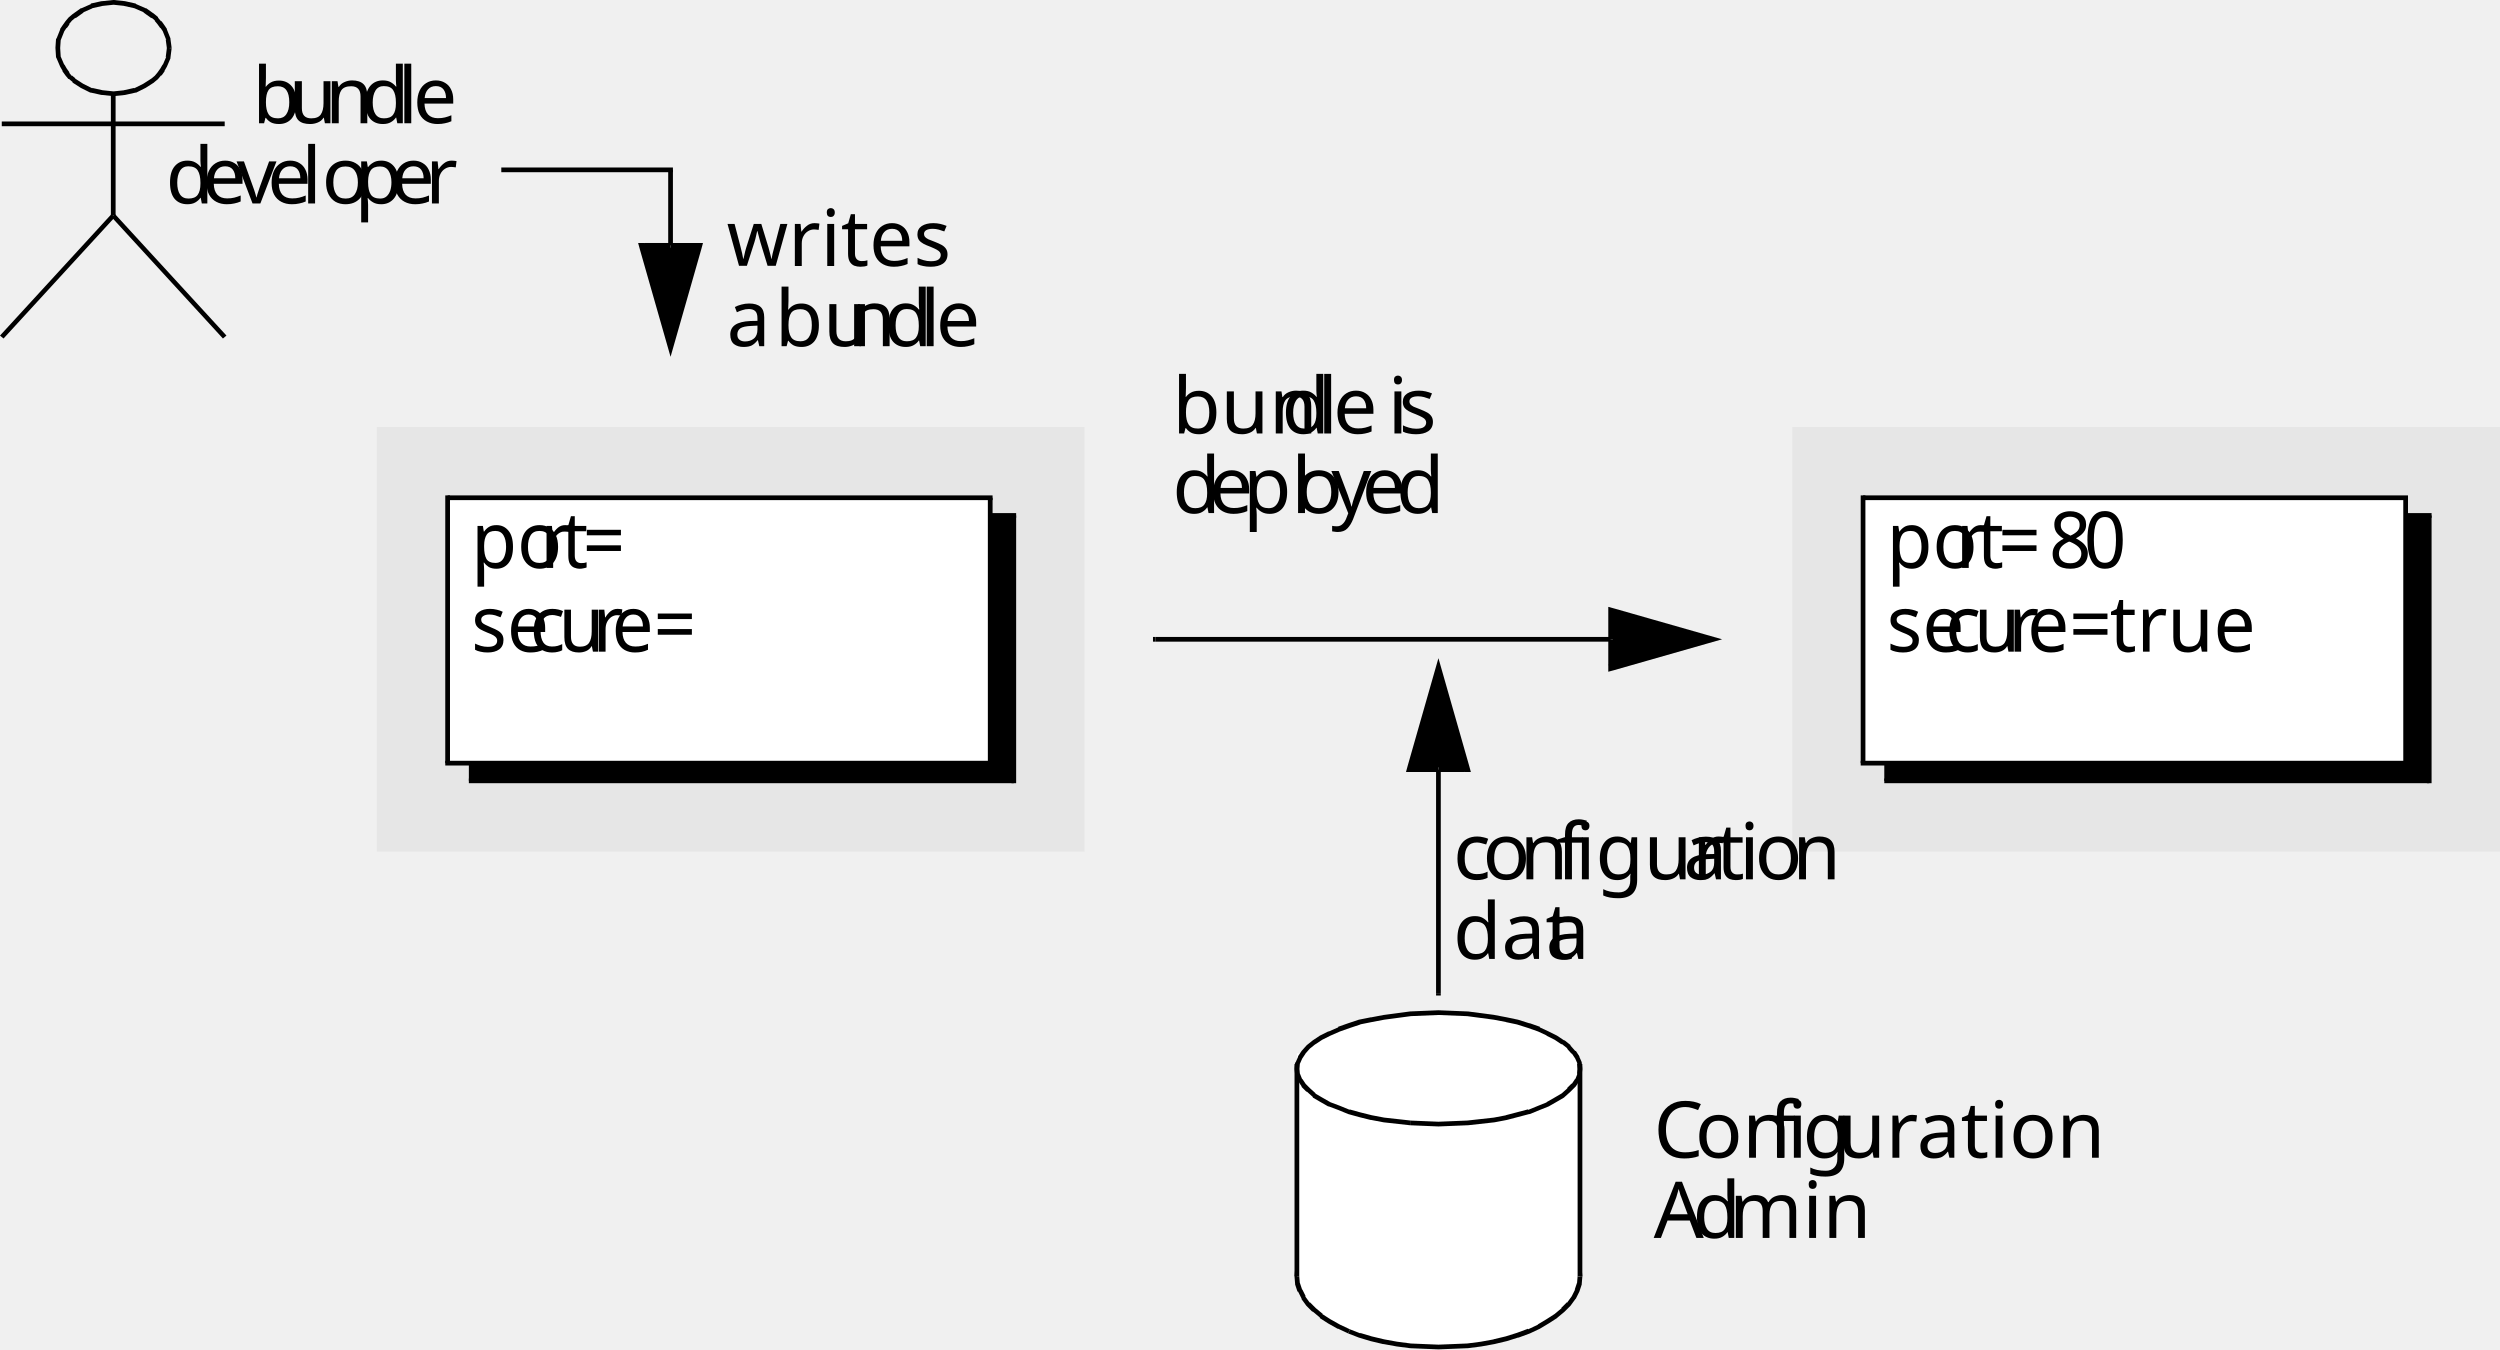
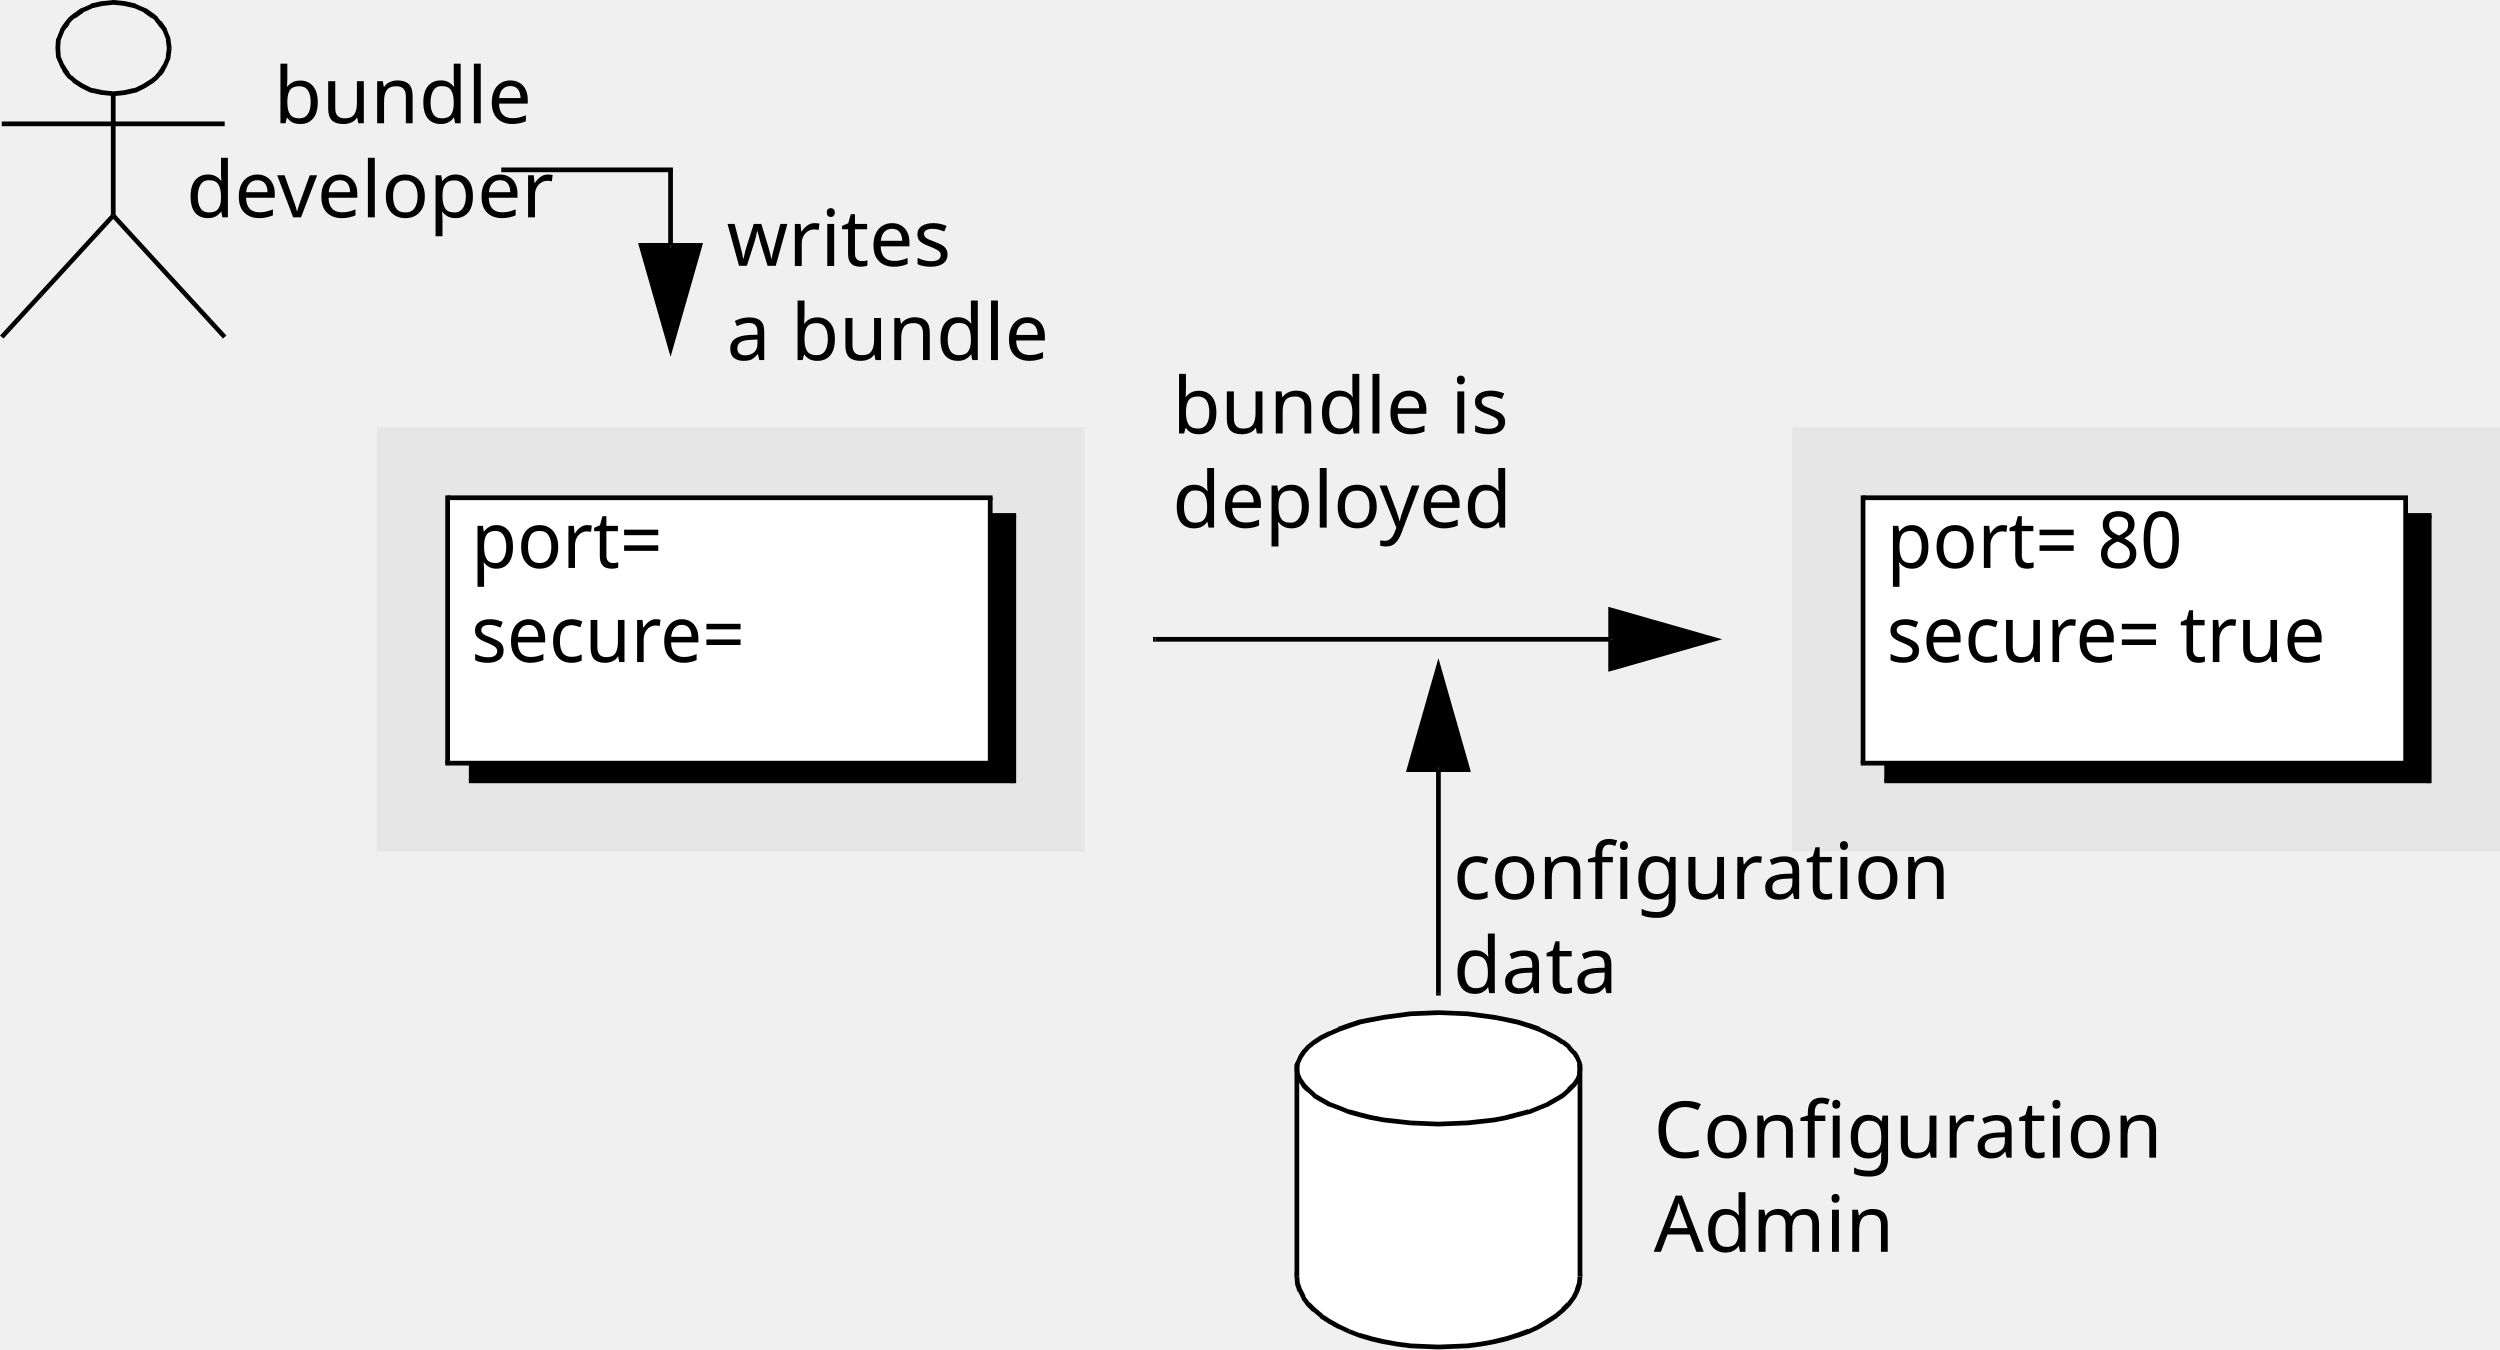
- <svg xmlns="http://www.w3.org/2000/svg" version="1.1" id="Layer_1" x="0px" y="0px" width="254.34px" height="137.28px" viewBox="0 0 254.34 137.28" style="enable-background:new 0 0 254.34 137.28;" xml:space="preserve">
-   <polyline style="fill-rule:evenodd;clip-rule:evenodd;fill:#FFFFFF;" points="160.74,129.84 160.68,129.12 160.44,128.4   160.08,127.68 159.6,127.021 159,126.42 158.28,125.82 157.44,125.28 156.54,124.74 155.52,124.32 154.379,123.9 153.24,123.54   151.98,123.24 150.66,122.94 149.28,122.82 147.84,122.7 146.34,122.64 144.9,122.7 143.459,122.82 142.08,122.94 140.76,123.24   139.5,123.54 138.3,123.9 137.22,124.32 136.2,124.74 135.24,125.28 134.4,125.82 133.68,126.42 133.08,127.021 132.6,127.68   132.24,128.4 132,129.12 131.94,129.84 132,130.561 132.24,131.28 132.6,132 133.08,132.66 133.68,133.26 134.4,133.86   135.24,134.4 136.2,134.94 137.22,135.42 138.3,135.84 139.5,136.2 140.76,136.5 142.08,136.74 143.459,136.92 146.34,137.04   147.84,136.98 149.28,136.92 150.66,136.74 151.98,136.5 153.24,136.2 154.379,135.84 155.52,135.42 156.54,134.94 157.44,134.4   158.28,133.86 159,133.26 159.6,132.66 160.08,132 160.44,131.28 160.68,130.561 160.74,129.84 " />
-   <polyline points="160.5,129.9 160.44,129.18 160.44,129.24 160.2,128.521 160.26,128.521 159.9,127.8 159.9,127.86 159.419,127.2   158.82,126.601 158.879,126.601 158.16,126 158.16,126.061 157.32,125.521 156.419,124.98 156.48,124.98 155.459,124.561   154.32,124.14 153.18,123.78 151.919,123.48 150.6,123.18 150.66,123.18 149.28,123.061 147.84,122.94 146.34,122.88 144.9,122.94   144.959,122.94 143.52,123.061 142.14,123.18 140.82,123.48 139.56,123.78 138.36,124.14 138.419,124.14 137.34,124.561   136.32,124.98 135.36,125.521 134.52,126.061 134.58,126 133.86,126.601 133.26,127.2 132.78,127.86 132.84,127.8 132.48,128.521   132.24,129.24 132.24,129.18 132.18,129.9 132.18,129.84 132.24,130.561 132.24,130.5 132.48,131.22 132.48,131.16 132.84,131.88   132.78,131.88 133.26,132.54 133.26,132.48 133.86,133.08 134.58,133.68 134.52,133.68 135.36,134.22 136.32,134.76 137.34,135.24   137.16,135.66 136.14,135.18 136.08,135.18 135.12,134.64 134.28,134.101 134.28,134.04 133.56,133.44 133.5,133.44 132.9,132.84   132.419,132.18 132.419,132.12 132.06,131.4 132,131.4 131.76,130.68 131.76,130.62 131.7,129.9 131.7,129.84 131.76,129.12   131.76,129.061 132,128.34 132.06,128.28 132.419,127.561 132.9,126.9 132.9,126.84 133.5,126.24 133.56,126.24 134.28,125.64   135.12,125.101 136.08,124.561 136.14,124.561 137.16,124.14 138.24,123.72 138.24,123.66 139.44,123.3 140.7,123 142.02,122.7   142.08,122.7 143.459,122.58 144.9,122.46 146.34,122.4 147.84,122.46 147.9,122.46 149.34,122.58 150.72,122.7 152.04,123   153.3,123.3 154.44,123.66 154.5,123.66 155.64,124.08 155.64,124.14 156.66,124.561 157.56,125.101 158.4,125.64 158.459,125.64   159.18,126.24 159.78,126.84 159.78,126.9 160.26,127.561 160.32,127.561 160.68,128.28 160.68,128.34 160.919,129.061   160.919,129.12 160.98,129.84 " />
-   <polyline points="137.34,135.24 138.419,135.66 138.36,135.601 139.56,135.96 140.82,136.26 142.14,136.5 143.52,136.68   143.459,136.68 146.34,136.8 147.84,136.74 149.28,136.68 150.66,136.5 151.98,136.26 151.919,136.26 153.18,135.96 154.32,135.601   155.459,135.18 155.459,135.24 156.48,134.76 156.419,134.76 157.32,134.22 158.16,133.68 158.879,133.08 158.82,133.08   159.419,132.48 159.419,132.54 159.9,131.88 160.26,131.16 160.2,131.22 160.44,130.5 160.44,130.561 160.5,129.84 160.5,129.9   160.98,129.84 160.98,129.9 160.919,130.62 160.919,130.68 160.68,131.4 160.32,132.12 160.26,132.18 159.78,132.84 159.18,133.44   158.459,134.04 158.4,134.101 157.56,134.64 156.66,135.18 155.64,135.66 154.5,136.08 154.44,136.08 153.3,136.44 152.04,136.74   150.72,136.98 149.34,137.16 149.28,137.16 147.84,137.22 146.34,137.28 143.459,137.16 142.08,136.98 140.76,136.74 140.7,136.74   139.44,136.44 138.24,136.08 137.16,135.66 " />
-   <rect x="131.94" y="107.16" style="fill:#FFFFFF;" width="28.8" height="22.68" />
+ <svg xmlns="http://www.w3.org/2000/svg" version="1.1" id="Layer_1" x="0px" y="0px" width="254.34px" height="137.281px" viewBox="0 0 254.34 137.281" enable-background="new 0 0 254.34 137.281" xml:space="preserve">
+   <polyline fill="#FFFFFF" points="160.74,129.839 160.68,129.121 160.439,128.4 160.08,127.68 159.6,127.021 159,126.419   158.279,125.82 157.439,125.281 156.54,124.74 155.52,124.32 154.379,123.9 153.24,123.541 151.98,123.24 150.66,122.94   149.279,122.82 147.84,122.701 146.34,122.64 144.9,122.701 143.459,122.82 142.08,122.94 140.76,123.24 139.5,123.541 138.3,123.9   137.221,124.32 136.2,124.74 135.24,125.281 134.4,125.82 133.68,126.419 133.08,127.021 132.6,127.68 132.24,128.4 132,129.121   131.939,129.839 132,130.561 132.24,131.281 132.6,132 133.08,132.66 133.68,133.259 134.4,133.86 135.24,134.4 136.2,134.94   137.221,135.419 138.3,135.839 139.5,136.201 140.76,136.5 142.08,136.74 143.459,136.919 146.34,137.041 147.84,136.98   149.279,136.919 150.66,136.74 151.98,136.5 153.24,136.201 154.379,135.839 155.52,135.419 156.54,134.94 157.439,134.4   158.279,133.86 159,133.259 159.6,132.66 160.08,132 160.439,131.281 160.68,130.561 160.74,129.839 " />
+   <polyline points="160.5,129.9 160.439,129.18 160.439,129.24 160.2,128.521 160.26,128.521 159.9,127.8 159.9,127.86   159.419,127.201 158.82,126.601 158.879,126.601 158.16,126 158.16,126.061 157.32,125.521 156.419,124.98 156.48,124.98   155.459,124.561 154.32,124.14 153.18,123.781 151.919,123.48 150.6,123.18 150.66,123.18 149.279,123.061 147.84,122.94   146.34,122.88 144.9,122.94 144.959,122.94 143.52,123.061 142.141,123.18 140.82,123.48 139.561,123.781 138.359,124.14   138.419,124.14 137.34,124.561 136.32,124.98 135.359,125.521 134.52,126.061 134.58,126 133.859,126.601 133.26,127.201   132.779,127.86 132.84,127.8 132.48,128.521 132.24,129.24 132.24,129.18 132.18,129.9 132.18,129.839 132.24,130.561 132.24,130.5   132.48,131.22 132.48,131.16 132.84,131.88 132.779,131.88 133.26,132.541 133.26,132.48 133.859,133.08 134.58,133.68   134.52,133.68 135.359,134.22 136.32,134.759 137.34,135.24 137.16,135.66 136.141,135.18 136.08,135.18 135.12,134.64   134.279,134.101 134.279,134.041 133.561,133.44 133.5,133.44 132.9,132.839 132.419,132.18 132.419,132.121 132.061,131.4   132,131.4 131.76,130.68 131.76,130.621 131.7,129.9 131.7,129.839 131.76,129.121 131.76,129.061 132,128.339 132.061,128.281   132.419,127.561 132.9,126.9 132.9,126.839 133.5,126.24 133.561,126.24 134.279,125.64 135.12,125.101 136.08,124.561   136.141,124.561 137.16,124.14 138.24,123.72 138.24,123.66 139.439,123.3 140.7,123 142.02,122.701 142.08,122.701 143.459,122.58   144.9,122.46 146.34,122.4 147.84,122.46 147.9,122.46 149.34,122.58 150.721,122.701 152.04,123 153.3,123.3 154.439,123.66   154.5,123.66 155.641,124.08 155.641,124.14 156.66,124.561 157.561,125.101 158.4,125.64 158.459,125.64 159.18,126.24   159.779,126.839 159.779,126.9 160.26,127.561 160.32,127.561 160.68,128.281 160.68,128.339 160.919,129.061 160.919,129.121   160.98,129.839 " />
+   <polyline points="137.34,135.24 138.419,135.66 138.359,135.601 139.561,135.96 140.82,136.259 142.141,136.5 143.52,136.68   143.459,136.68 146.34,136.8 147.84,136.74 149.279,136.68 150.66,136.5 151.98,136.259 151.919,136.259 153.18,135.96   154.32,135.601 155.459,135.18 155.459,135.24 156.48,134.759 156.419,134.759 157.32,134.22 158.16,133.68 158.879,133.08   158.82,133.08 159.419,132.48 159.419,132.541 159.9,131.88 160.26,131.16 160.2,131.22 160.439,130.5 160.439,130.561   160.5,129.839 160.5,129.9 160.98,129.839 160.98,129.9 160.919,130.621 160.919,130.68 160.68,131.4 160.32,132.121 160.26,132.18   159.779,132.839 159.18,133.44 158.459,134.041 158.4,134.101 157.561,134.64 156.66,135.18 155.641,135.66 154.5,136.08   154.439,136.08 153.3,136.44 152.04,136.74 150.721,136.98 149.34,137.16 149.279,137.16 147.84,137.22 146.34,137.281   143.459,137.16 142.08,136.98 140.76,136.74 140.7,136.74 139.439,136.44 138.24,136.08 137.16,135.66 " />
+   <rect x="131.939" y="107.16" fill="#FFFFFF" width="28.801" height="22.68" />
  <polyline points="16.98,4.92 16.86,4.02 16.92,4.08 16.56,3.18 16.32,2.82 16.32,2.88 16.02,2.46 15.72,2.1 15.78,2.1 15.42,1.8   15.42,1.86 14.58,1.26 14.64,1.26 13.68,0.84 12.6,0.6 12.66,0.6 11.52,0.48 11.58,0.48 10.44,0.6 9.36,0.84 9.42,0.84 8.46,1.26   8.52,1.26 7.68,1.86 7.68,1.8 7.32,2.1 7.02,2.46 7.08,2.46 6.78,2.88 6.78,2.82 6.54,3.18 6.18,4.08 6.18,4.02 6.12,4.92   6.12,4.86 6.18,5.82 6.18,5.76 6.54,6.6 6.54,6.54 6.78,6.96 7.08,7.38 7.02,7.38 7.32,7.74 7.32,7.68 7.68,7.98 7.62,7.98   8.46,8.52 9.42,9 9.36,8.94 10.44,9.18 11.58,9.3 11.52,9.3 12.66,9.18 12.6,9.18 13.68,8.94 13.62,9 14.58,8.52 15.42,7.98   15.78,7.68 15.72,7.74 16.02,7.38 16.32,6.96 16.56,6.54 16.56,6.6 16.92,5.76 16.86,5.82 16.98,4.86 17.46,4.92 17.34,5.88   17.34,5.94 16.98,6.78 16.74,7.2 16.74,7.26 16.44,7.68 16.38,7.68 16.08,8.04 15.72,8.34 15.66,8.4 14.82,8.94 13.86,9.42   13.8,9.42 12.72,9.66 11.58,9.78 11.52,9.78 10.38,9.66 10.32,9.66 9.24,9.42 9.18,9.42 8.22,8.94 7.38,8.4 7.38,8.34 7.02,8.04   6.96,8.04 6.66,7.68 6.36,7.26 6.36,7.2 6.12,6.78 5.76,5.94 5.7,5.82 5.64,4.86 5.7,3.96 5.76,3.9 6.12,3 6.12,2.94 6.36,2.58   6.66,2.16 6.96,1.8 7.02,1.74 7.38,1.44 8.22,0.84 8.28,0.84 9.24,0.42 9.24,0.36 10.32,0.12 10.38,0.12 11.52,0 11.58,0   12.72,0.12 13.8,0.36 13.86,0.42 14.82,0.84 14.88,0.84 15.72,1.44 16.08,1.74 16.08,1.8 16.38,2.16 16.44,2.16 16.74,2.58   16.98,2.94 16.98,3 17.34,3.9 17.34,3.96 17.46,4.86 " />
  <polyline points="16.98,4.86 16.98,4.92 17.46,4.86 17.46,4.92 " />
  <rect x="11.28" y="9.54" width="0.48" height="12.36" />
  <polyline points="11.7,22.08 11.34,21.78 0,34.14 0.36,34.44 " />
  <polyline points="11.7,21.78 11.34,22.08 22.68,34.44 23.04,34.14 " />
  <rect x="0.18" y="12.36" width="22.68" height="0.48" />
-   <rect x="38.34" y="43.44" style="fill:#E6E6E6;" width="72" height="43.2" />
+   <rect x="38.34" y="43.44" fill="#E6E6E6" width="72" height="43.2" />
  <rect x="47.94" y="52.44" width="55.2" height="27" />
  <rect x="47.94" y="52.2" width="55.439" height="0.48" />
  <rect x="102.9" y="52.44" width="0.479" height="27.24" />
-   <rect x="47.7" y="79.2" width="55.44" height="0.479" />
+   <rect x="47.7" y="79.201" width="55.44" height="0.479" />
  <rect x="47.7" y="52.2" width="0.48" height="27.24" />
-   <rect x="45.54" y="50.64" style="fill:#FFFFFF;" width="55.2" height="27" />
+   <rect x="45.54" y="50.64" fill="#FFFFFF" width="55.2" height="27" />
  <rect x="45.54" y="50.4" width="55.44" height="0.48" />
  <rect x="100.5" y="50.64" width="0.48" height="27.24" />
  <rect x="45.3" y="77.4" width="55.44" height="0.48" />
  <rect x="45.3" y="50.4" width="0.48" height="27.24" />
-   <text transform="matrix(1 0 0 1.0522 47.9399 57.7803)">
-     <tspan x="0" y="0" style="font-family:'ProductusOSGiBookc'; font-size:7.584;">po</tspan>
-     <tspan x="7.023" y="0" style="font-family:'ProductusOSGiBookc'; font-size:7.584;">r</tspan>
-     <tspan x="9.177" y="0" style="font-family:'ProductusOSGiBookc'; font-size:7.584;">t</tspan>
-     <tspan x="11.338" y="0" style="font-family:'ProductusOSGiBookc'; font-size:7.584;">=</tspan>
+   <text transform="matrix(0.9504 0 0 1 47.9399 57.7798)" enable-background="new    ">
+     <tspan x="0" y="0" font-family="'ProductusOSGiBookc'" font-size="7.98">port=</tspan>
+     <tspan x="0" y="9.576" font-family="'ProductusOSGiBookc'" font-size="7.98">secure=</tspan>
  </text>
-   <text transform="matrix(1 0 0 1.0522 47.9399 66.3003)">
-     <tspan x="0" y="0" style="font-family:'ProductusOSGiBookc'; font-size:7.584;">se</tspan>
-     <tspan x="5.946" y="0" style="font-family:'ProductusOSGiBookc'; font-size:7.584;">c</tspan>
-     <tspan x="8.881" y="0" style="font-family:'ProductusOSGiBookc'; font-size:7.584;">u</tspan>
-     <tspan x="12.354" y="0" style="font-family:'ProductusOSGiBookc'; font-size:7.584;">r</tspan>
-     <tspan x="14.281" y="0" style="font-family:'ProductusOSGiBookc'; font-size:7.584;">e=</tspan>
-   </text>
-   <rect x="182.34" y="43.44" style="fill:#E6E6E6;" width="72" height="43.2" />
-   <rect x="191.94" y="52.44" width="55.2" height="27" />
-   <rect x="191.94" y="52.2" width="55.439" height="0.48" />
+   <rect x="182.34" y="43.44" fill="#E6E6E6" width="72" height="43.2" />
+   <rect x="191.939" y="52.44" width="55.201" height="27" />
+   <rect x="191.939" y="52.2" width="55.439" height="0.48" />
  <rect x="246.9" y="52.44" width="0.479" height="27.24" />
-   <rect x="191.7" y="79.2" width="55.44" height="0.479" />
-   <rect x="191.7" y="52.2" width="0.48" height="27.24" />
-   <rect x="189.54" y="50.64" style="fill:#FFFFFF;" width="55.2" height="27" />
+   <rect x="191.7" y="79.201" width="55.44" height="0.479" />
+   <rect x="191.7" y="52.2" width="0.479" height="27.24" />
+   <rect x="189.54" y="50.64" fill="#FFFFFF" width="55.2" height="27" />
  <rect x="189.54" y="50.4" width="55.44" height="0.48" />
  <rect x="244.5" y="50.64" width="0.48" height="27.24" />
-   <rect x="189.3" y="77.4" width="55.439" height="0.48" />
+   <rect x="189.3" y="77.4" width="55.438" height="0.48" />
  <rect x="189.3" y="50.4" width="0.479" height="27.24" />
-   <text transform="matrix(1 0 0 1.0522 191.9399 57.7803)">
-     <tspan x="0" y="0" style="font-family:'ProductusOSGiBookc'; font-size:7.584;">po</tspan>
-     <tspan x="7.038" y="0" style="font-family:'ProductusOSGiBookc'; font-size:7.584;">r</tspan>
-     <tspan x="9.191" y="0" style="font-family:'ProductusOSGiBookc'; font-size:7.584;">t</tspan>
-     <tspan x="11.354" y="0" style="font-family:'ProductusOSGiBookc'; font-size:7.584;">=</tspan>
-     <tspan x="15.009" y="0" style="font-family:'ProductusOSGiBookc'; font-size:7.584;"> </tspan>
-     <tspan x="16.511" y="0" style="font-family:'ProductusOSGiBookc'; font-size:7.584;">8</tspan>
-     <tspan x="20.052" y="0" style="font-family:'ProductusOSGiBookc'; font-size:7.584;">0</tspan>
+   <text transform="matrix(0.9504 0 0 1 191.9395 57.7798)" enable-background="new    ">
+     <tspan x="0" y="0" font-family="'ProductusOSGiBookc'" font-size="7.98">port= 80</tspan>
+     <tspan x="0" y="9.576" font-family="'ProductusOSGiBookc'" font-size="7.98">secure= true</tspan>
  </text>
-   <text transform="matrix(1 0 0 1.0522 191.9399 66.3003)">
-     <tspan x="0" y="0" style="font-family:'ProductusOSGiBookc'; font-size:7.584;">se</tspan>
-     <tspan x="5.961" y="0" style="font-family:'ProductusOSGiBookc'; font-size:7.584;">c</tspan>
-     <tspan x="8.896" y="0" style="font-family:'ProductusOSGiBookc'; font-size:7.584;">u</tspan>
-     <tspan x="12.369" y="0" style="font-family:'ProductusOSGiBookc'; font-size:7.584;">r</tspan>
-     <tspan x="14.296" y="0" style="font-family:'ProductusOSGiBookc'; font-size:7.584;">e=</tspan>
-     <tspan x="21.197" y="0" style="font-family:'ProductusOSGiBookc'; font-size:7.584;"> </tspan>
-     <tspan x="22.699" y="0" style="font-family:'ProductusOSGiBookc'; font-size:7.584;">true</tspan>
+   <polyline points="163.62,65.04 163.62,61.74 164.279,61.92 175.2,65.04 164.279,68.16 163.62,68.34 163.62,67.68 163.98,67.2   173.221,64.56 173.52,65.52 173.221,65.52 163.98,62.88 164.279,61.92 164.641,62.4 164.641,65.04 " />
+   <rect x="163.62" y="65.04" width="1.021" height="2.64" />
+   <polyline points="164.1,65.04 164.1,62.4 173.34,65.04 164.1,67.68 " />
+   <rect x="117.3" y="64.8" width="0.239" height="0.48" />
+   <rect x="117.54" y="64.8" width="46.319" height="0.48" />
+   <polyline points="146.34,78.541 143.04,78.541 143.221,77.88 146.34,66.96 149.459,77.88 149.641,78.541 148.98,78.541 148.5,78.18   145.859,68.94 146.82,68.64 146.82,68.94 144.18,78.18 143.221,77.88 143.7,77.52 146.34,77.52 " />
+   <rect x="146.34" y="77.52" width="2.641" height="1.021" />
+   <polyline points="146.34,78.06 143.7,78.06 146.34,68.82 148.98,78.06 " />
+   <rect x="146.1" y="101.041" width="0.479" height="0.24" />
+   <rect x="146.1" y="78.3" width="0.479" height="22.74" />
+   <text transform="matrix(1 0 0 1 27.8574 12.5396)" enable-background="new    ">
+     <tspan x="0" y="0" font-family="'ProductusBook'" font-size="7.98">bundle</tspan>
+     <tspan x="-8.905" y="9.576" font-family="'ProductusBook'" font-size="7.98">developer</tspan>
  </text>
-   <polyline points="163.62,65.04 163.62,61.74 164.28,61.92 175.2,65.04 164.28,68.16 163.62,68.34 163.62,67.68 163.98,67.2   173.22,64.56 173.52,65.52 173.22,65.52 163.98,62.88 164.28,61.92 164.64,62.4 164.64,65.04 " />
-   <rect x="163.62" y="65.04" width="1.021" height="2.64" />
-   <polyline style="fill-rule:evenodd;clip-rule:evenodd;" points="164.1,65.04 164.1,62.4 173.34,65.04 164.1,67.68 " />
-   <rect x="117.3" y="64.8" width="0.239" height="0.48" />
-   <rect x="117.54" y="64.8" width="46.32" height="0.48" />
-   <polyline points="146.34,78.54 143.04,78.54 143.22,77.88 146.34,66.96 149.459,77.88 149.64,78.54 148.98,78.54 148.5,78.18   145.86,68.94 146.82,68.64 146.82,68.94 144.18,78.18 143.22,77.88 143.7,77.52 146.34,77.52 " />
-   <rect x="146.34" y="77.52" width="2.64" height="1.02" />
-   <polyline style="fill-rule:evenodd;clip-rule:evenodd;" points="146.34,78.06 143.7,78.06 146.34,68.82 148.98,78.06 " />
-   <rect x="146.1" y="101.04" width="0.479" height="0.24" />
-   <rect x="146.1" y="78.3" width="0.479" height="22.74" />
-   <text transform="matrix(1 0 0 1 25.6797 12.54)">
-     <tspan x="0" y="0" style="font-family:'ProductusBook'; font-size:7.98;">b</tspan>
-     <tspan x="3.687" y="0" style="font-family:'ProductusBook'; font-size:7.98;">u</tspan>
-     <tspan x="7.405" y="0" style="font-family:'ProductusBook'; font-size:7.98;">n</tspan>
-     <tspan x="11.068" y="0" style="font-family:'ProductusBook'; font-size:7.98;">d</tspan>
-     <tspan x="14.787" y="0" style="font-family:'ProductusBook'; font-size:7.98;">l</tspan>
-     <tspan x="16.335" y="0" style="font-family:'ProductusBook'; font-size:7.98;">e</tspan>
+   <text transform="matrix(1 0 0 1 73.9199 27.0601)" enable-background="new    ">
+     <tspan x="0" y="0" font-family="'ProductusBook'" font-size="7.98">writes</tspan>
+     <tspan x="0" y="9.576" font-family="'ProductusBook'" font-size="7.98">a bundle</tspan>
  </text>
-   <text transform="matrix(1 0 0 1 16.8594 20.7007)">
-     <tspan x="0" y="0" style="font-family:'ProductusBook'; font-size:7.98;">d</tspan>
-     <tspan x="3.719" y="0" style="font-family:'ProductusBook'; font-size:7.98;">e</tspan>
-     <tspan x="7.206" y="0" style="font-family:'ProductusBook'; font-size:7.98;">v</tspan>
-     <tspan x="10.334" y="0" style="font-family:'ProductusBook'; font-size:7.98;">e</tspan>
-     <tspan x="13.821" y="0" style="font-family:'ProductusBook'; font-size:7.98;">lo</tspan>
-     <tspan x="19.216" y="0" style="font-family:'ProductusBook'; font-size:7.98;">p</tspan>
-     <tspan x="22.878" y="0" style="font-family:'ProductusBook'; font-size:7.98;">e</tspan>
-     <tspan x="26.414" y="0" style="font-family:'ProductusBook'; font-size:7.98;">r</tspan>
+   <text transform="matrix(1 0 0 1 119.2798 44.1011)" enable-background="new    ">
+     <tspan x="0" y="0" font-family="'ProductusBook'" font-size="7.98">bundle is</tspan>
+     <tspan x="0" y="9.576" font-family="'ProductusBook'" font-size="7.98">deployed</tspan>
  </text>
-   <text transform="matrix(1 0 0 1 73.9199 27.0605)" style="font-family:'ProductusBook'; font-size:7.98;">writes</text>
-   <text transform="matrix(1 0 0 1 73.9199 35.2207)">
-     <tspan x="0" y="0" style="font-family:'ProductusBook'; font-size:7.98;">a</tspan>
-     <tspan x="3.312" y="0" style="font-family:'ProductusBook'; font-size:7.98;"> </tspan>
-     <tspan x="4.923" y="0" style="font-family:'ProductusBook'; font-size:7.98;">bu</tspan>
-     <tspan x="12.305" y="0" style="font-family:'ProductusBook'; font-size:7.98;">n</tspan>
-     <tspan x="16.023" y="0" style="font-family:'ProductusBook'; font-size:7.98;">d</tspan>
-     <tspan x="19.687" y="0" style="font-family:'ProductusBook'; font-size:7.98;">l</tspan>
-     <tspan x="21.298" y="0" style="font-family:'ProductusBook'; font-size:7.98;">e</tspan>
-   </text>
-   <text transform="matrix(1 0 0 1 119.2798 44.1011)">
-     <tspan x="0" y="0" style="font-family:'ProductusBook'; font-size:7.98;">bun</tspan>
-     <tspan x="11.108" y="0" style="font-family:'ProductusBook'; font-size:7.98;">d</tspan>
-     <tspan x="14.771" y="0" style="font-family:'ProductusBook'; font-size:7.98;">l</tspan>
-     <tspan x="16.351" y="0" style="font-family:'ProductusBook'; font-size:7.98;">e</tspan>
-     <tspan x="19.838" y="0" style="font-family:'ProductusBook'; font-size:7.98;"> i</tspan>
-     <tspan x="23.03" y="0" style="font-family:'ProductusBook'; font-size:7.98;">s</tspan>
-   </text>
-   <text transform="matrix(1 0 0 1 119.2798 52.2007)">
-     <tspan x="0" y="0" style="font-family:'ProductusBook'; font-size:7.98;">d</tspan>
-     <tspan x="3.711" y="0" style="font-family:'ProductusBook'; font-size:7.98;">e</tspan>
-     <tspan x="7.198" y="0" style="font-family:'ProductusBook'; font-size:7.98;">pl</tspan>
-     <tspan x="12.488" y="0" style="font-family:'ProductusBook'; font-size:7.98;">o</tspan>
-     <tspan x="16.151" y="0" style="font-family:'ProductusBook'; font-size:7.98;">y</tspan>
-     <tspan x="19.271" y="0" style="font-family:'ProductusBook'; font-size:7.98;">e</tspan>
-     <tspan x="22.759" y="0" style="font-family:'ProductusBook'; font-size:7.98;">d</tspan>
-   </text>
-   <text transform="matrix(1 0 0 1 147.8394 89.4609)">
-     <tspan x="0" y="0" style="font-family:'ProductusBook'; font-size:7.98;">c</tspan>
-     <tspan x="3" y="0" style="font-family:'ProductusBook'; font-size:7.98;">o</tspan>
-     <tspan x="6.783" y="0" style="font-family:'ProductusBook'; font-size:7.98;">n</tspan>
-     <tspan x="10.502" y="0" style="font-family:'ProductusBook'; font-size:7.98;">f</tspan>
-     <tspan x="12.425" y="0" style="font-family:'ProductusBook'; font-size:7.98;">igur</tspan>
-     <tspan x="23.413" y="0" style="font-family:'ProductusBook'; font-size:7.98;">a</tspan>
-     <tspan x="26.772" y="0" style="font-family:'ProductusBook'; font-size:7.98;">t</tspan>
-     <tspan x="29.118" y="0" style="font-family:'ProductusBook'; font-size:7.98;">i</tspan>
-     <tspan x="30.683" y="0" style="font-family:'ProductusBook'; font-size:7.98;">o</tspan>
-     <tspan x="34.521" y="0" style="font-family:'ProductusBook'; font-size:7.98;">n</tspan>
+   <text transform="matrix(1 0 0 1 147.8398 91.4604)" enable-background="new    ">
+     <tspan x="0" y="0" font-family="'ProductusBook'" font-size="7.98">configuration</tspan>
+     <tspan x="0" y="9.576" font-family="'ProductusBook'" font-size="7.98">data</tspan>
  </text>
  <polyline points="68.22,24.72 71.52,24.72 71.34,25.38 68.22,36.3 65.1,25.38 64.92,24.72 65.58,24.72 66.06,25.08 68.7,34.32   67.74,34.62 67.74,34.32 70.38,25.08 71.34,25.38 70.86,25.74 68.22,25.74 " />
-   <rect x="65.58" y="24.72" width="2.64" height="1.02" />
-   <polyline style="fill-rule:evenodd;clip-rule:evenodd;" points="68.22,25.2 70.86,25.2 68.22,34.44 65.58,25.2 " />
+   <rect x="65.58" y="24.72" width="2.64" height="1.021" />
+   <polyline points="68.22,25.2 70.86,25.2 68.22,34.44 65.58,25.2 " />
  <rect x="51" y="17.04" width="17.46" height="0.48" />
  <rect x="67.98" y="17.28" width="0.48" height="7.68" />
-   <text transform="matrix(1 0 0 1 168.2397 117.7803)">
-     <tspan x="0" y="0" style="font-family:'ProductusBook'; font-size:7.98;">C</tspan>
-     <tspan x="4.205" y="0" style="font-family:'ProductusBook'; font-size:7.98;">on</tspan>
-     <tspan x="11.667" y="0" style="font-family:'ProductusBook'; font-size:7.98;">f</tspan>
-     <tspan x="13.59" y="0" style="font-family:'ProductusBook'; font-size:7.98;">i</tspan>
-     <tspan x="15.154" y="0" style="font-family:'ProductusBook'; font-size:7.98;">g</tspan>
-     <tspan x="18.688" y="0" style="font-family:'ProductusBook'; font-size:7.98;">uration</tspan>
+   <text transform="matrix(1 0 0 1 168.2402 117.7798)" enable-background="new    ">
+     <tspan x="0" y="0" font-family="'ProductusBook'" font-size="7.98">Configuration</tspan>
+     <tspan x="0" y="9.576" font-family="'ProductusBook'" font-size="7.98">Admin</tspan>
  </text>
-   <text transform="matrix(1 0 0 1 168.2397 125.9404)">
-     <tspan x="0" y="0" style="font-family:'ProductusBook'; font-size:7.98;">A</tspan>
-     <tspan x="3.966" y="0" style="font-family:'ProductusBook'; font-size:7.98;">d</tspan>
-     <tspan x="7.685" y="0" style="font-family:'ProductusBook'; font-size:7.98;">min</tspan>
-   </text>
-   <text transform="matrix(1 0 0 1 147.8394 97.5605)">
-     <tspan x="0" y="0" style="font-family:'ProductusBook'; font-size:7.98;">dat</tspan>
-     <tspan x="9.408" y="0" style="font-family:'ProductusBook'; font-size:7.98;">a</tspan>
-   </text>
-   <polyline style="fill-rule:evenodd;clip-rule:evenodd;fill:#FFFFFF;" points="160.74,108.72 160.68,108.12 160.44,107.58   160.08,107.04 159.6,106.5 159,106.021 158.28,105.54 157.44,105.12 156.54,104.7 155.52,104.34 154.379,103.98 153.24,103.74   151.98,103.5 149.28,103.14 146.34,103.021 143.459,103.14 140.76,103.5 139.5,103.74 138.3,103.98 137.22,104.34 136.2,104.7   135.24,105.12 134.4,105.54 133.68,106.021 133.08,106.5 132.6,107.04 132.24,107.58 132,108.12 131.94,108.72 132,109.26   132.24,109.86 132.6,110.4 133.08,110.88 133.68,111.42 134.4,111.84 135.24,112.32 136.2,112.68 137.22,113.101 138.3,113.4   139.5,113.7 140.76,113.94 143.459,114.24 146.34,114.36 149.28,114.24 151.98,113.94 153.24,113.7 155.52,113.101 156.54,112.68   157.44,112.32 158.28,111.84 159,111.42 159.6,110.88 160.08,110.4 160.44,109.86 160.68,109.26 160.74,108.72 " />
-   <polyline points="160.5,108.78 160.44,108.18 160.5,108.24 160.26,107.7 159.9,107.16 159.9,107.22 159.419,106.68 159.48,106.68   158.879,106.2 158.879,106.26 158.16,105.78 157.32,105.36 157.379,105.36 156.48,104.94 155.459,104.58 154.32,104.22   153.18,103.98 153.24,103.98 151.98,103.74 149.28,103.38 146.34,103.26 143.459,103.38 143.52,103.38 140.82,103.74 139.56,103.98   138.36,104.22 138.419,104.22 137.34,104.58 136.32,104.94 135.36,105.36 134.52,105.78 133.8,106.26 133.86,106.2 133.26,106.68   132.78,107.22 132.84,107.16 132.48,107.7 132.24,108.24 132.24,108.18 132.18,108.78 132.18,108.72 132.24,109.26 132.24,109.2   132.48,109.8 132.48,109.74 132.84,110.28 132.78,110.22 133.26,110.7 133.86,111.24 133.8,111.24 134.52,111.66 135.36,112.14   136.32,112.5 137.34,112.92 137.28,112.86 138.36,113.16 139.56,113.46 140.82,113.7 143.52,114 143.459,114 143.459,114.48   140.76,114.18 139.5,113.94 139.44,113.94 138.24,113.64 137.16,113.34 136.14,112.92 135.18,112.561 135.12,112.561 134.28,112.08   133.56,111.66 133.56,111.601 132.959,111.061 132.9,111.061 132.419,110.58 132.419,110.521 132.06,109.98 131.82,109.38   131.76,109.32 131.7,108.78 131.7,108.72 131.76,108.12 131.82,108.061 132.06,107.521 132.06,107.46 132.419,106.92 132.9,106.38   132.959,106.32 133.56,105.84 134.28,105.36 135.12,104.94 135.18,104.94 136.14,104.521 136.14,104.46 137.16,104.101   138.24,103.74 139.44,103.5 139.5,103.5 140.76,103.26 143.459,102.9 146.34,102.78 149.28,102.9 149.34,102.9 152.04,103.26   153.3,103.5 154.44,103.74 155.58,104.101 155.64,104.101 156.66,104.46 156.66,104.521 157.56,104.94 158.4,105.36 159.12,105.84   159.18,105.84 159.78,106.32 159.78,106.38 160.26,106.92 160.32,106.92 160.68,107.46 160.68,107.521 160.919,108.061   160.919,108.12 160.98,108.72 " />
-   <polyline points="143.459,114 146.34,114.12 149.28,114 151.98,113.7 153.24,113.46 153.18,113.46 155.459,112.86 155.459,112.92   156.48,112.5 157.379,112.14 157.32,112.14 158.16,111.66 158.879,111.24 159.48,110.7 159.419,110.7 159.9,110.22 159.9,110.28   160.26,109.74 160.26,109.8 160.5,109.2 160.44,109.26 160.5,108.72 160.5,108.78 160.98,108.72 160.98,108.78 160.919,109.32   160.919,109.38 160.68,109.98 160.32,110.521 159.78,111.061 159.18,111.601 159.12,111.66 158.4,112.08 157.56,112.561   156.66,112.92 155.64,113.34 155.58,113.34 153.3,113.94 152.04,114.18 149.34,114.48 149.28,114.48 146.34,114.601 143.459,114.48   " />
-   <rect x="131.7" y="108.24" width="0.48" height="21.6" />
+   <polyline fill="#FFFFFF" points="160.74,108.72 160.68,108.121 160.439,107.58 160.08,107.041 159.6,106.5 159,106.021   158.279,105.541 157.439,105.121 156.54,104.701 155.52,104.339 154.379,103.98 153.24,103.74 151.98,103.5 149.279,103.14   146.34,103.021 143.459,103.14 140.76,103.5 139.5,103.74 138.3,103.98 137.221,104.339 136.2,104.701 135.24,105.121   134.4,105.541 133.68,106.021 133.08,106.5 132.6,107.041 132.24,107.58 132,108.121 131.939,108.72 132,109.259 132.24,109.86   132.6,110.4 133.08,110.88 133.68,111.419 134.4,111.839 135.24,112.32 136.2,112.68 137.221,113.101 138.3,113.4 139.5,113.701   140.76,113.94 143.459,114.24 146.34,114.36 149.279,114.24 151.98,113.94 153.24,113.701 155.52,113.101 156.54,112.68   157.439,112.32 158.279,111.839 159,111.419 159.6,110.88 160.08,110.4 160.439,109.86 160.68,109.259 160.74,108.72 " />
+   <polyline points="160.5,108.781 160.439,108.18 160.5,108.24 160.26,107.701 159.9,107.16 159.9,107.22 159.419,106.68   159.48,106.68 158.879,106.201 158.879,106.259 158.16,105.781 157.32,105.36 157.379,105.36 156.48,104.94 155.459,104.58   154.32,104.22 153.18,103.98 153.24,103.98 151.98,103.74 149.279,103.38 146.34,103.259 143.459,103.38 143.52,103.38   140.82,103.74 139.561,103.98 138.359,104.22 138.419,104.22 137.34,104.58 136.32,104.94 135.359,105.36 134.52,105.781   133.8,106.259 133.859,106.201 133.26,106.68 132.779,107.22 132.84,107.16 132.48,107.701 132.24,108.24 132.24,108.18   132.18,108.781 132.18,108.72 132.24,109.259 132.24,109.201 132.48,109.8 132.48,109.74 132.84,110.281 132.779,110.22   133.26,110.701 133.859,111.24 133.8,111.24 134.52,111.66 135.359,112.14 136.32,112.5 137.34,112.919 137.279,112.86   138.359,113.16 139.561,113.46 140.82,113.701 143.52,114 143.459,114 143.459,114.48 140.76,114.18 139.5,113.94 139.439,113.94   138.24,113.64 137.16,113.339 136.141,112.919 135.18,112.561 135.12,112.561 134.279,112.08 133.561,111.66 133.561,111.601   132.959,111.061 132.9,111.061 132.419,110.58 132.419,110.521 132.061,109.98 131.82,109.38 131.76,109.32 131.7,108.781   131.7,108.72 131.76,108.121 131.82,108.061 132.061,107.521 132.061,107.46 132.419,106.919 132.9,106.38 132.959,106.32   133.561,105.839 134.279,105.36 135.12,104.94 135.18,104.94 136.141,104.521 136.141,104.46 137.16,104.101 138.24,103.74   139.439,103.5 139.5,103.5 140.76,103.259 143.459,102.9 146.34,102.781 149.279,102.9 149.34,102.9 152.04,103.259 153.3,103.5   154.439,103.74 155.58,104.101 155.641,104.101 156.66,104.46 156.66,104.521 157.561,104.94 158.4,105.36 159.12,105.839   159.18,105.839 159.779,106.32 159.779,106.38 160.26,106.919 160.32,106.919 160.68,107.46 160.68,107.521 160.919,108.061   160.919,108.121 160.98,108.72 " />
+   <polyline points="143.459,114 146.34,114.121 149.279,114 151.98,113.701 153.24,113.46 153.18,113.46 155.459,112.86   155.459,112.919 156.48,112.5 157.379,112.14 157.32,112.14 158.16,111.66 158.879,111.24 159.48,110.701 159.419,110.701   159.9,110.22 159.9,110.281 160.26,109.74 160.26,109.8 160.5,109.201 160.439,109.259 160.5,108.72 160.5,108.781 160.98,108.72   160.98,108.781 160.919,109.32 160.919,109.38 160.68,109.98 160.32,110.521 159.779,111.061 159.18,111.601 159.12,111.66   158.4,112.08 157.561,112.561 156.66,112.919 155.641,113.339 155.58,113.339 153.3,113.94 152.04,114.18 149.34,114.48   149.279,114.48 146.34,114.601 143.459,114.48 " />
+   <rect x="131.7" y="108.24" width="0.479" height="21.6" />
  <rect x="160.5" y="108.24" width="0.48" height="21.6" />
</svg>
